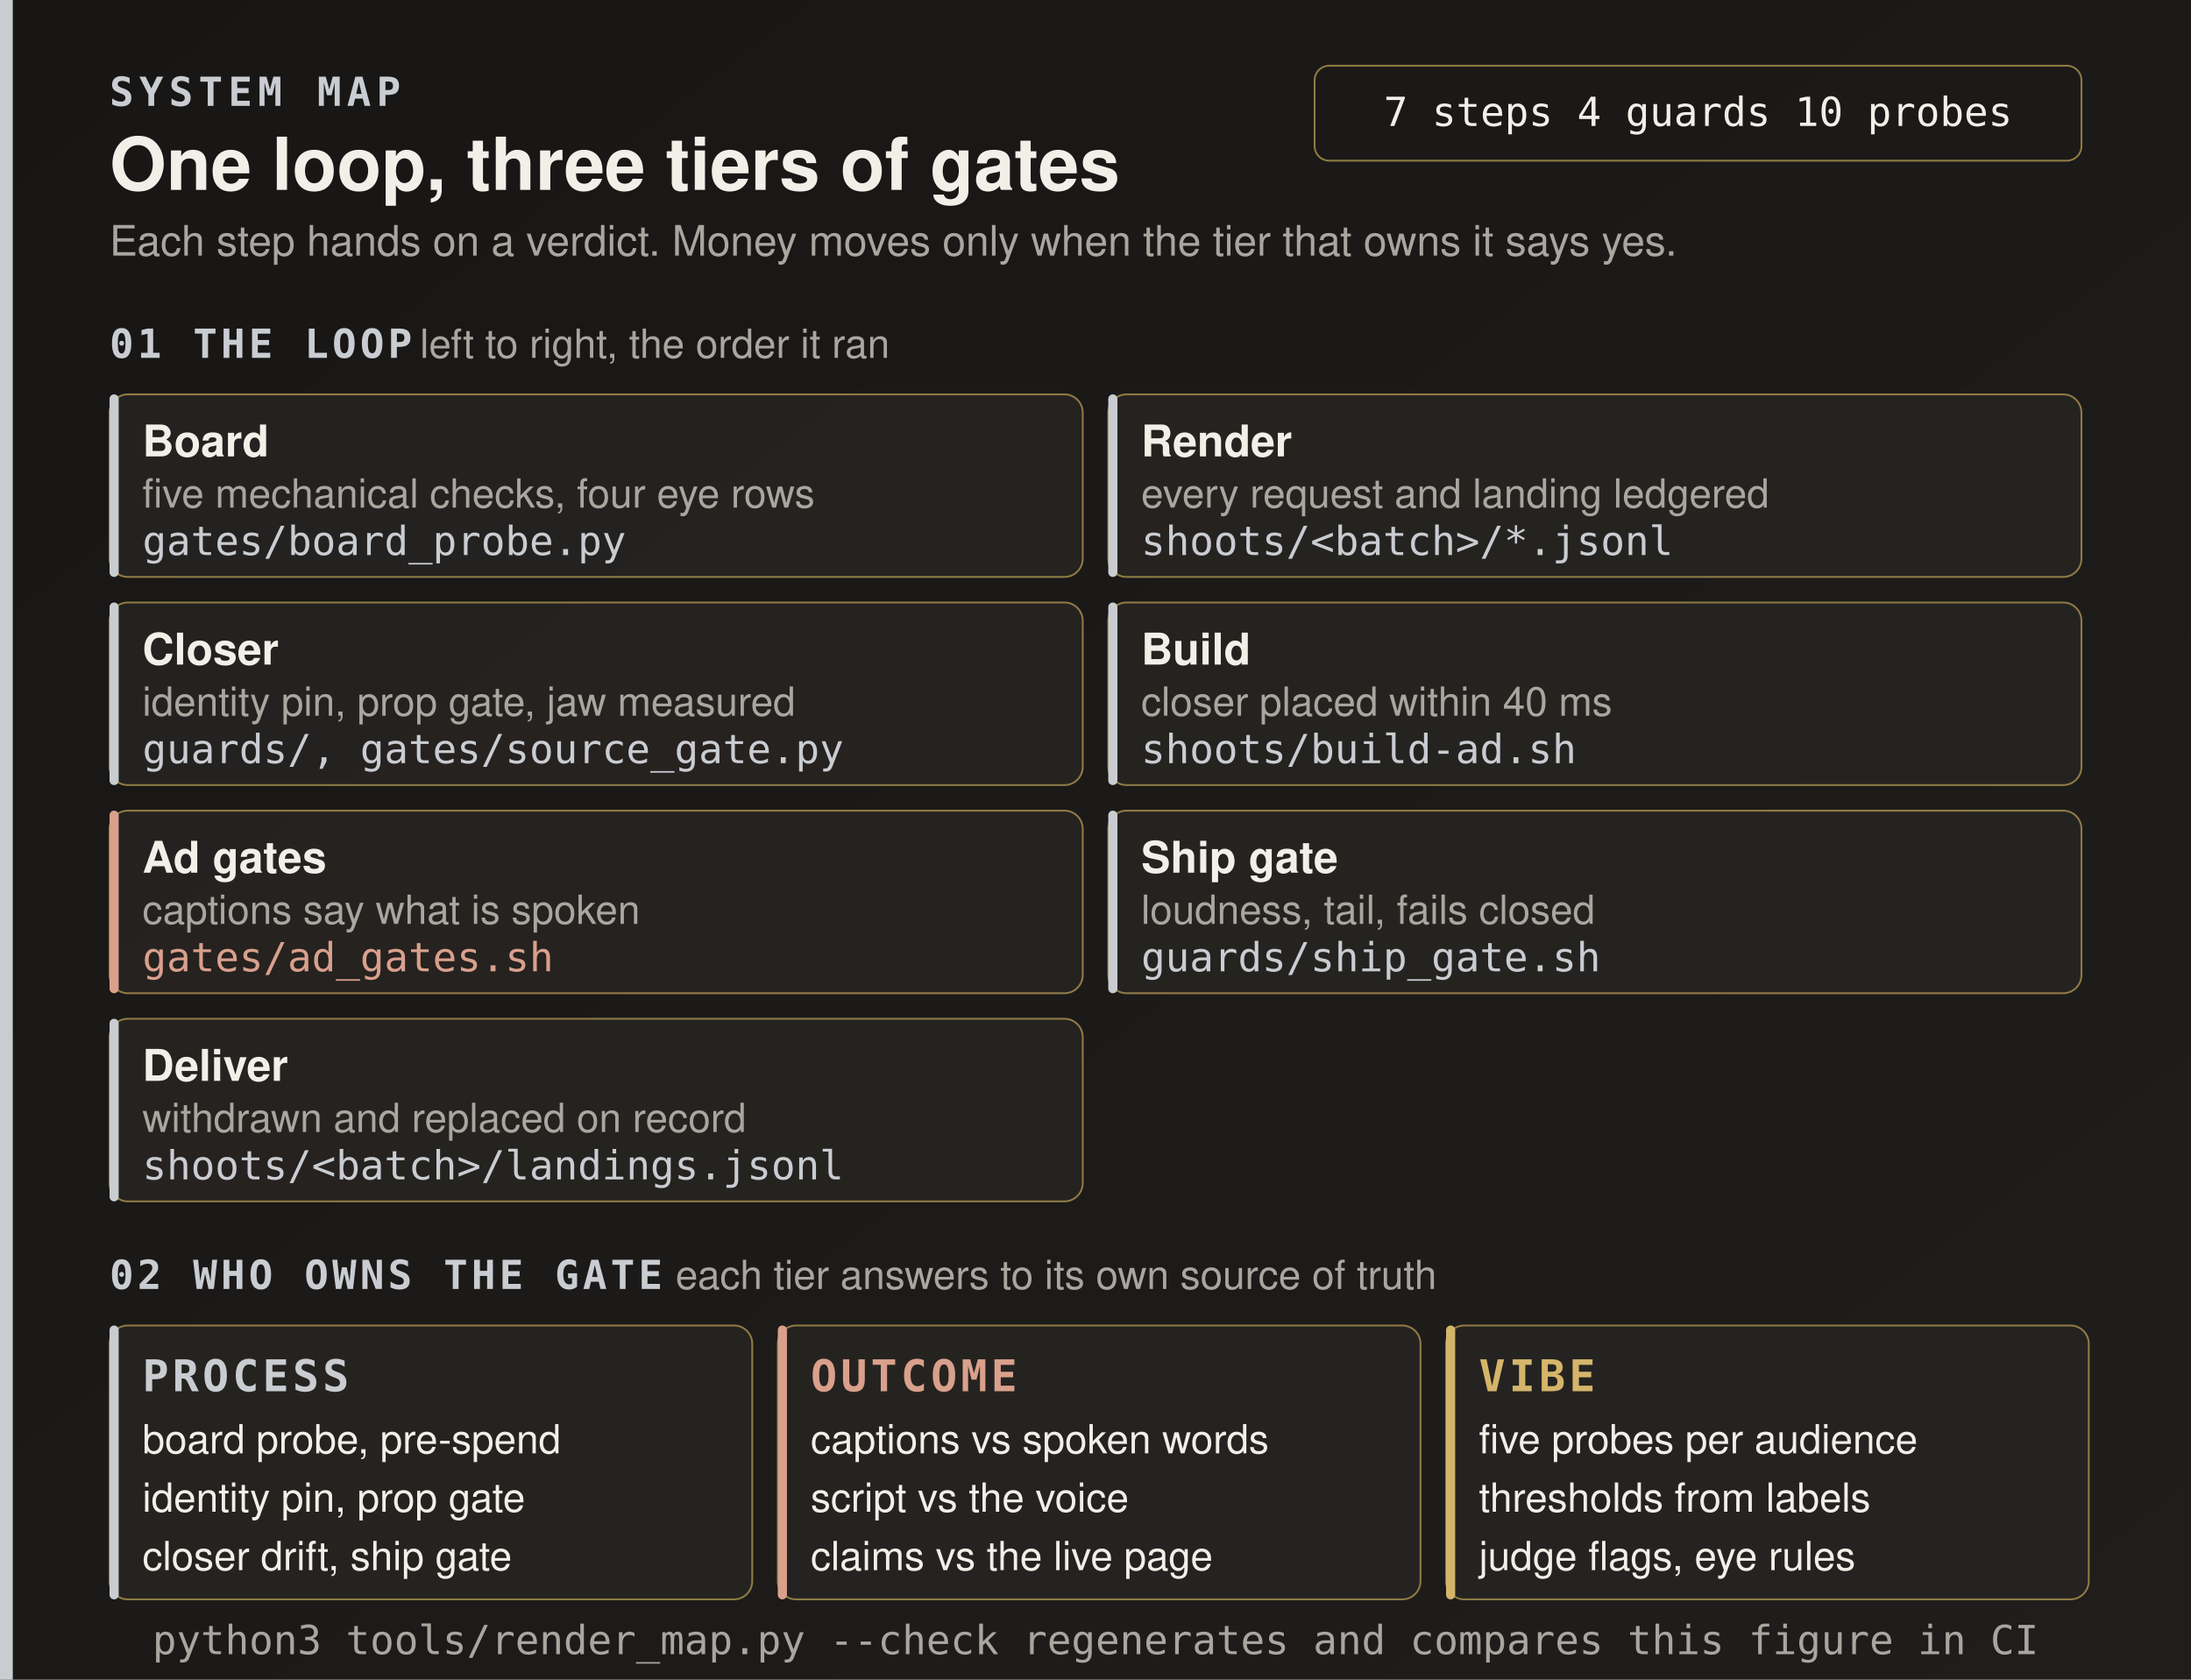
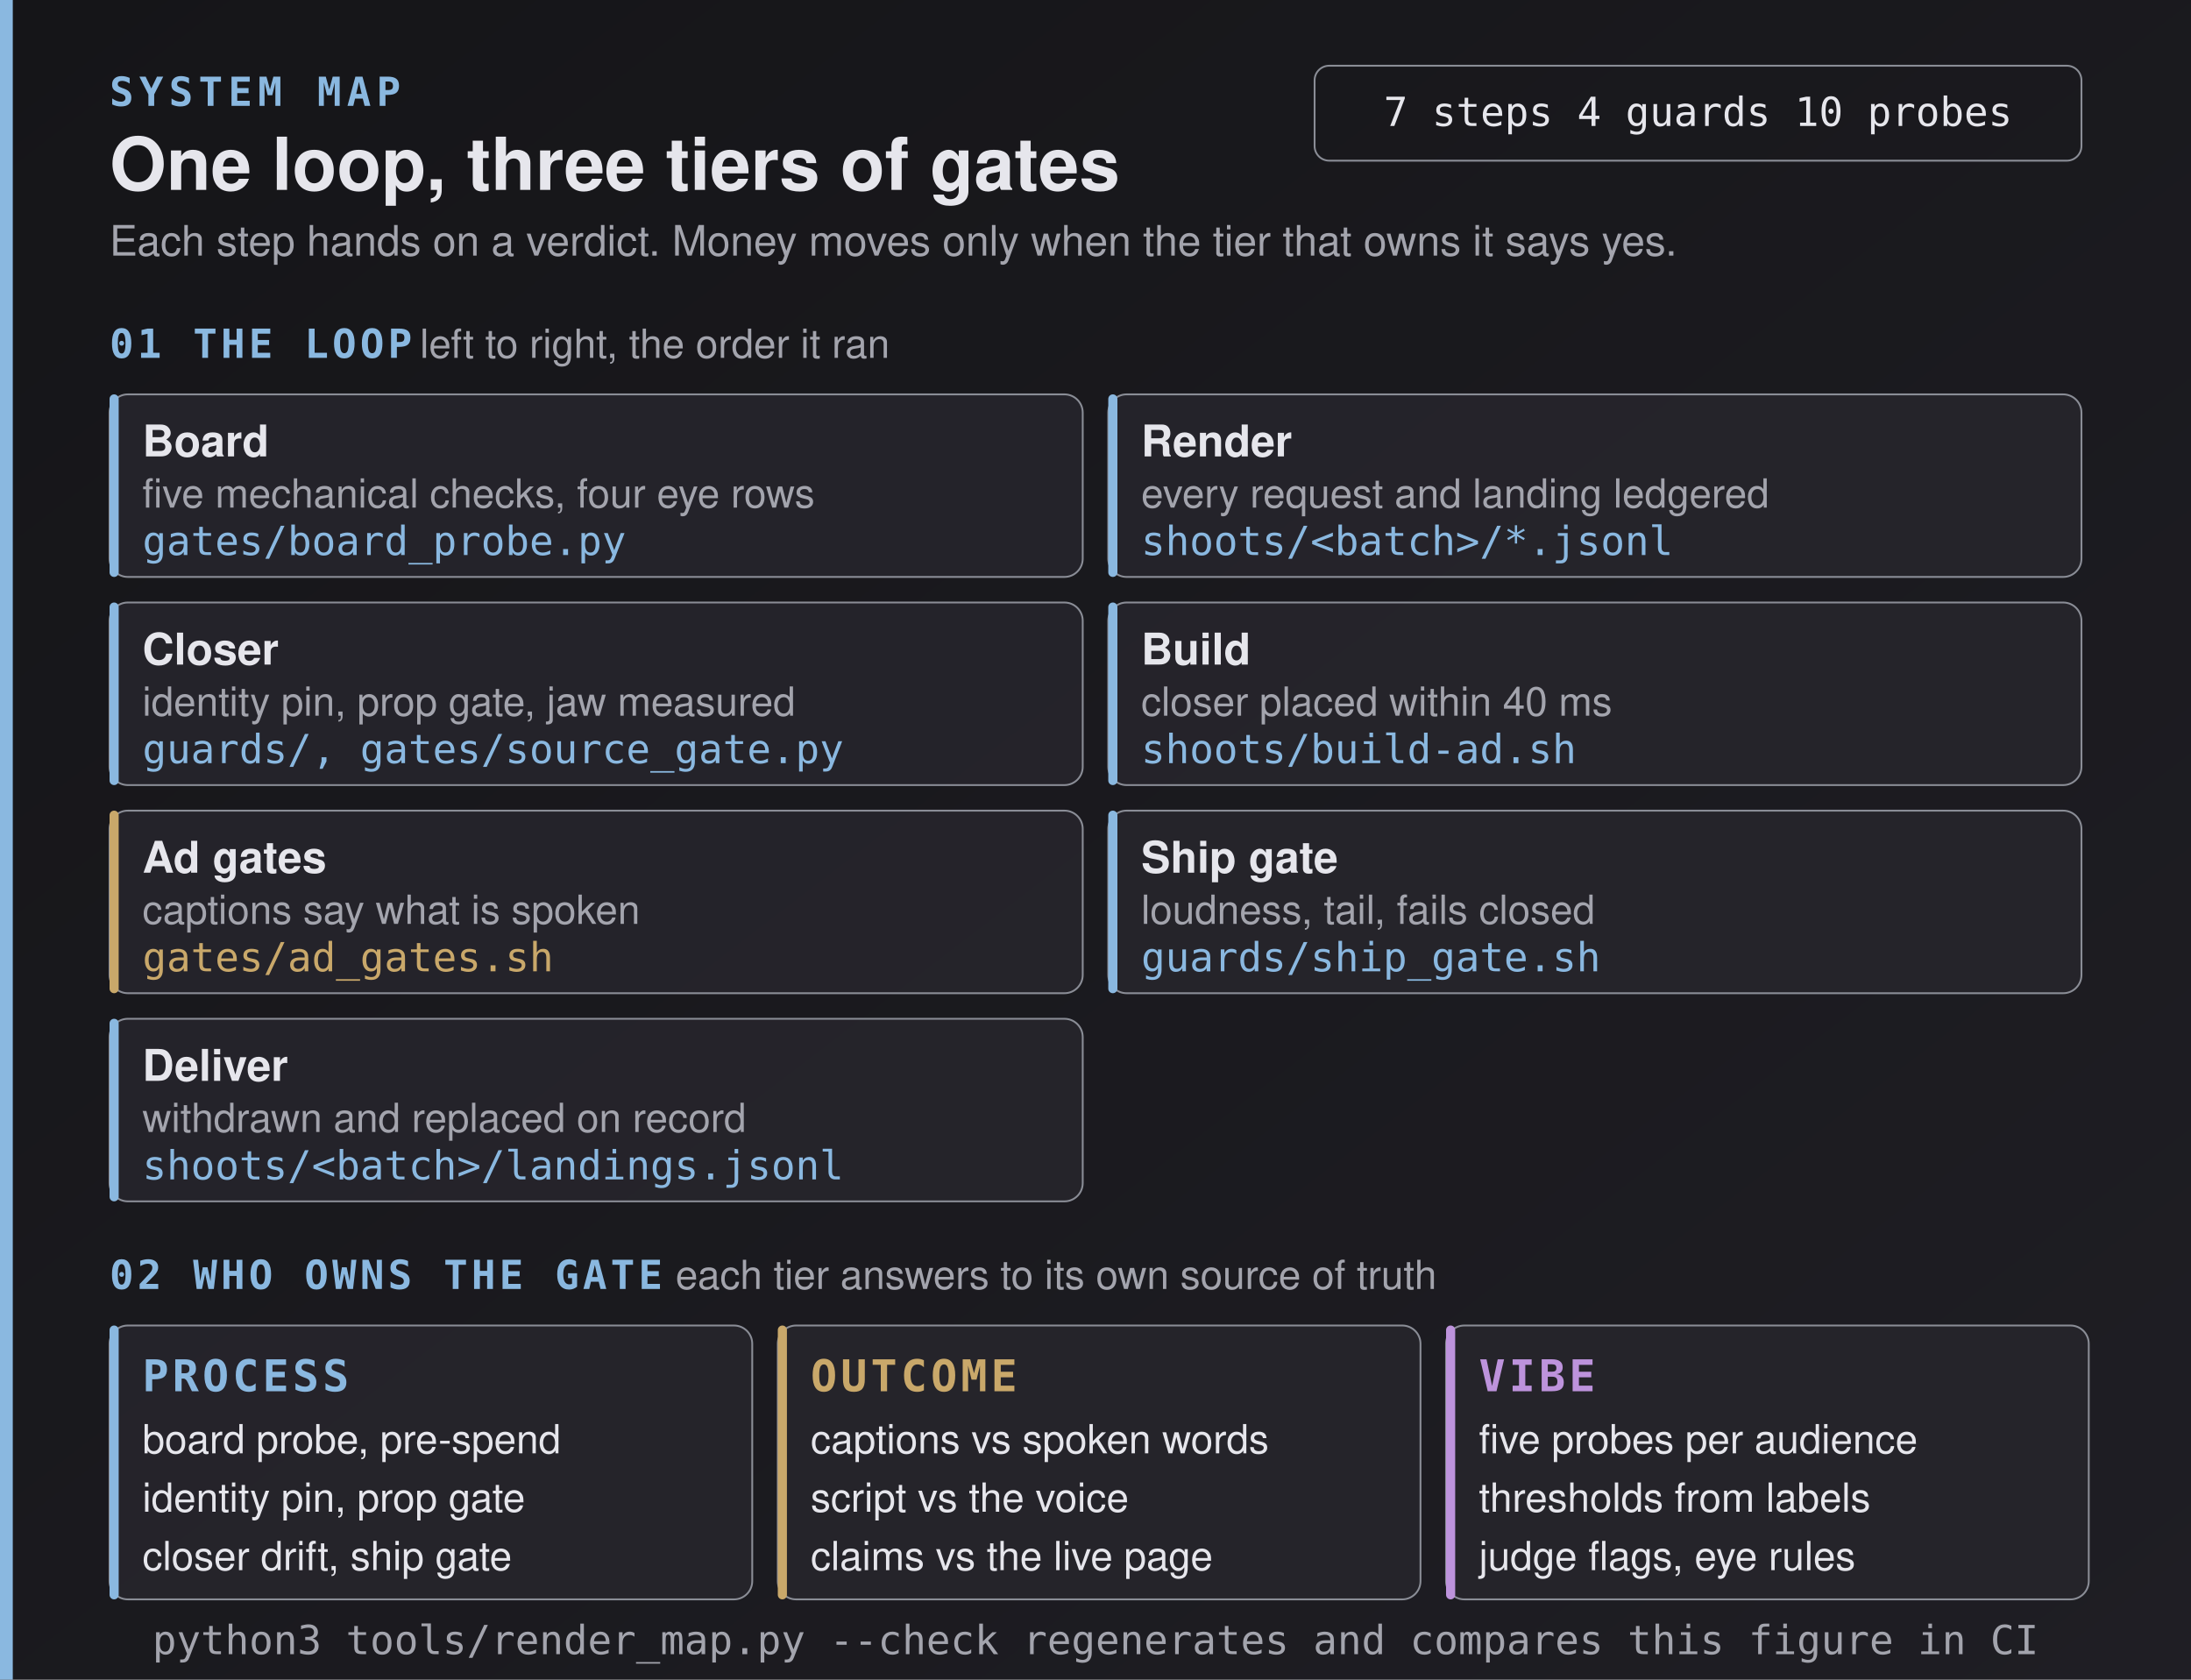
<svg xmlns="http://www.w3.org/2000/svg" width="1200" height="920" viewBox="0 0 1200 920" role="img" aria-label="System map: one loop of seven steps, board, render, closer, build, ad gates, ship gate, deliver, and the three tiers of evals that own the gates at each step.">
  <defs>
    <linearGradient id="bg" x1="0" y1="0" x2="1" y2="1">
-       <stop offset="0%" stop-color="#171615" />
-       <stop offset="100%" stop-color="#1f1e1c" />
+       <stop offset="0%" stop-color="#151518" />
+       <stop offset="100%" stop-color="#1f1e24" />
    </linearGradient>
  </defs>
  <rect width="1200" height="920" fill="url(#bg)" />
-   <rect x="0" y="0" width="7" height="920" fill="#c9ccd1" />
-   <text x="60" y="58" text-anchor="start" font-family="ui-monospace,SFMono-Regular,Menlo,monospace" font-size="22" font-weight="700" letter-spacing="3" fill="#c9ccd1">SYSTEM MAP</text>
-   <text x="60" y="104" text-anchor="start" font-family="-apple-system,BlinkMacSystemFont,'Segoe UI',Helvetica,Arial,sans-serif" font-size="40" font-weight="700" fill="#f2efe9">One loop, three tiers of gates</text>
-   <text x="60" y="140" text-anchor="start" font-family="-apple-system,BlinkMacSystemFont,'Segoe UI',Helvetica,Arial,sans-serif" font-size="23" fill="#a9a6a0">Each step hands on a verdict. Money moves only when the tier that owns it says yes.</text>
-   <rect x="720" y="36" width="420" height="52" rx="8" fill="none" stroke="#8f7a45" />
-   <text x="930" y="69" text-anchor="middle" font-family="ui-monospace,SFMono-Regular,Menlo,monospace" font-size="22" fill="#f2efe9">7 steps  4 guards  10 probes</text>
-   <text x="60" y="196" text-anchor="start" font-family="ui-monospace,SFMono-Regular,Menlo,monospace" font-size="22" font-weight="700" letter-spacing="2" fill="#c9ccd1">01  THE LOOP</text>
-   <text x="230" y="196" text-anchor="start" font-family="-apple-system,BlinkMacSystemFont,'Segoe UI',Helvetica,Arial,sans-serif" font-size="22" fill="#a9a6a0">left to right, the order it ran</text>
-   <rect x="60" y="216" width="533" height="100" rx="10" fill="#262422" fill-opacity=".9" stroke="#8f7a45" />
-   <rect x="60" y="216" width="5" height="100" rx="2.5" fill="#c9ccd1" />
-   <text x="78" y="250" text-anchor="start" font-family="-apple-system,BlinkMacSystemFont,'Segoe UI',Helvetica,Arial,sans-serif" font-size="24" font-weight="700" fill="#f2efe9">Board</text>
-   <text x="78" y="278" text-anchor="start" font-family="-apple-system,BlinkMacSystemFont,'Segoe UI',Helvetica,Arial,sans-serif" font-size="22" fill="#a9a6a0">five mechanical checks, four eye rows</text>
-   <text x="78" y="304" text-anchor="start" font-family="ui-monospace,SFMono-Regular,Menlo,monospace" font-size="22" fill="#c9ccd1">gates/board_probe.py</text>
-   <rect x="607" y="216" width="533" height="100" rx="10" fill="#262422" fill-opacity=".9" stroke="#8f7a45" />
-   <rect x="607" y="216" width="5" height="100" rx="2.5" fill="#c9ccd1" />
-   <text x="625" y="250" text-anchor="start" font-family="-apple-system,BlinkMacSystemFont,'Segoe UI',Helvetica,Arial,sans-serif" font-size="24" font-weight="700" fill="#f2efe9">Render</text>
-   <text x="625" y="278" text-anchor="start" font-family="-apple-system,BlinkMacSystemFont,'Segoe UI',Helvetica,Arial,sans-serif" font-size="22" fill="#a9a6a0">every request and landing ledgered</text>
-   <text x="625" y="304" text-anchor="start" font-family="ui-monospace,SFMono-Regular,Menlo,monospace" font-size="22" fill="#c9ccd1">shoots/&lt;batch&gt;/*.jsonl</text>
-   <rect x="60" y="330" width="533" height="100" rx="10" fill="#262422" fill-opacity=".9" stroke="#8f7a45" />
-   <rect x="60" y="330" width="5" height="100" rx="2.5" fill="#c9ccd1" />
-   <text x="78" y="364" text-anchor="start" font-family="-apple-system,BlinkMacSystemFont,'Segoe UI',Helvetica,Arial,sans-serif" font-size="24" font-weight="700" fill="#f2efe9">Closer</text>
-   <text x="78" y="392" text-anchor="start" font-family="-apple-system,BlinkMacSystemFont,'Segoe UI',Helvetica,Arial,sans-serif" font-size="22" fill="#a9a6a0">identity pin, prop gate, jaw measured</text>
-   <text x="78" y="418" text-anchor="start" font-family="ui-monospace,SFMono-Regular,Menlo,monospace" font-size="22" fill="#c9ccd1">guards/, gates/source_gate.py</text>
-   <rect x="607" y="330" width="533" height="100" rx="10" fill="#262422" fill-opacity=".9" stroke="#8f7a45" />
-   <rect x="607" y="330" width="5" height="100" rx="2.5" fill="#c9ccd1" />
-   <text x="625" y="364" text-anchor="start" font-family="-apple-system,BlinkMacSystemFont,'Segoe UI',Helvetica,Arial,sans-serif" font-size="24" font-weight="700" fill="#f2efe9">Build</text>
-   <text x="625" y="392" text-anchor="start" font-family="-apple-system,BlinkMacSystemFont,'Segoe UI',Helvetica,Arial,sans-serif" font-size="22" fill="#a9a6a0">closer placed within 40 ms</text>
-   <text x="625" y="418" text-anchor="start" font-family="ui-monospace,SFMono-Regular,Menlo,monospace" font-size="22" fill="#c9ccd1">shoots/build-ad.sh</text>
-   <rect x="60" y="444" width="533" height="100" rx="10" fill="#262422" fill-opacity=".9" stroke="#8f7a45" />
-   <rect x="60" y="444" width="5" height="100" rx="2.5" fill="#d9a08c" />
-   <text x="78" y="478" text-anchor="start" font-family="-apple-system,BlinkMacSystemFont,'Segoe UI',Helvetica,Arial,sans-serif" font-size="24" font-weight="700" fill="#f2efe9">Ad gates</text>
-   <text x="78" y="506" text-anchor="start" font-family="-apple-system,BlinkMacSystemFont,'Segoe UI',Helvetica,Arial,sans-serif" font-size="22" fill="#a9a6a0">captions say what is spoken</text>
-   <text x="78" y="532" text-anchor="start" font-family="ui-monospace,SFMono-Regular,Menlo,monospace" font-size="22" fill="#d9a08c">gates/ad_gates.sh</text>
-   <rect x="607" y="444" width="533" height="100" rx="10" fill="#262422" fill-opacity=".9" stroke="#8f7a45" />
-   <rect x="607" y="444" width="5" height="100" rx="2.5" fill="#c9ccd1" />
-   <text x="625" y="478" text-anchor="start" font-family="-apple-system,BlinkMacSystemFont,'Segoe UI',Helvetica,Arial,sans-serif" font-size="24" font-weight="700" fill="#f2efe9">Ship gate</text>
-   <text x="625" y="506" text-anchor="start" font-family="-apple-system,BlinkMacSystemFont,'Segoe UI',Helvetica,Arial,sans-serif" font-size="22" fill="#a9a6a0">loudness, tail, fails closed</text>
-   <text x="625" y="532" text-anchor="start" font-family="ui-monospace,SFMono-Regular,Menlo,monospace" font-size="22" fill="#c9ccd1">guards/ship_gate.sh</text>
-   <rect x="60" y="558" width="533" height="100" rx="10" fill="#262422" fill-opacity=".9" stroke="#8f7a45" />
-   <rect x="60" y="558" width="5" height="100" rx="2.5" fill="#c9ccd1" />
-   <text x="78" y="592" text-anchor="start" font-family="-apple-system,BlinkMacSystemFont,'Segoe UI',Helvetica,Arial,sans-serif" font-size="24" font-weight="700" fill="#f2efe9">Deliver</text>
-   <text x="78" y="620" text-anchor="start" font-family="-apple-system,BlinkMacSystemFont,'Segoe UI',Helvetica,Arial,sans-serif" font-size="22" fill="#a9a6a0">withdrawn and replaced on record</text>
-   <text x="78" y="646" text-anchor="start" font-family="ui-monospace,SFMono-Regular,Menlo,monospace" font-size="22" fill="#c9ccd1">shoots/&lt;batch&gt;/landings.jsonl</text>
-   <text x="60" y="706" text-anchor="start" font-family="ui-monospace,SFMono-Regular,Menlo,monospace" font-size="22" font-weight="700" letter-spacing="2" fill="#c9ccd1">02  WHO OWNS THE GATE</text>
-   <text x="370" y="706" text-anchor="start" font-family="-apple-system,BlinkMacSystemFont,'Segoe UI',Helvetica,Arial,sans-serif" font-size="22" fill="#a9a6a0">each tier answers to its own source of truth</text>
-   <rect x="60" y="726" width="352" height="150" rx="10" fill="#262422" fill-opacity=".9" stroke="#8f7a45" />
-   <rect x="60" y="726" width="5" height="150" rx="2.5" fill="#c9ccd1" />
-   <text x="78" y="762" text-anchor="start" font-family="ui-monospace,SFMono-Regular,Menlo,monospace" font-size="24" font-weight="700" letter-spacing="2" fill="#c9ccd1">PROCESS</text>
-   <text x="78" y="796" text-anchor="start" font-family="-apple-system,BlinkMacSystemFont,'Segoe UI',Helvetica,Arial,sans-serif" font-size="22" fill="#f2efe9">board probe, pre-spend</text>
-   <text x="78" y="828" text-anchor="start" font-family="-apple-system,BlinkMacSystemFont,'Segoe UI',Helvetica,Arial,sans-serif" font-size="22" fill="#f2efe9">identity pin, prop gate</text>
-   <text x="78" y="860" text-anchor="start" font-family="-apple-system,BlinkMacSystemFont,'Segoe UI',Helvetica,Arial,sans-serif" font-size="22" fill="#f2efe9">closer drift, ship gate</text>
-   <rect x="426" y="726" width="352" height="150" rx="10" fill="#262422" fill-opacity=".9" stroke="#8f7a45" />
-   <rect x="426" y="726" width="5" height="150" rx="2.5" fill="#d9a08c" />
-   <text x="444" y="762" text-anchor="start" font-family="ui-monospace,SFMono-Regular,Menlo,monospace" font-size="24" font-weight="700" letter-spacing="2" fill="#d9a08c">OUTCOME</text>
-   <text x="444" y="796" text-anchor="start" font-family="-apple-system,BlinkMacSystemFont,'Segoe UI',Helvetica,Arial,sans-serif" font-size="22" fill="#f2efe9">captions vs spoken words</text>
-   <text x="444" y="828" text-anchor="start" font-family="-apple-system,BlinkMacSystemFont,'Segoe UI',Helvetica,Arial,sans-serif" font-size="22" fill="#f2efe9">script vs the voice</text>
-   <text x="444" y="860" text-anchor="start" font-family="-apple-system,BlinkMacSystemFont,'Segoe UI',Helvetica,Arial,sans-serif" font-size="22" fill="#f2efe9">claims vs the live page</text>
-   <rect x="792" y="726" width="352" height="150" rx="10" fill="#262422" fill-opacity=".9" stroke="#8f7a45" />
-   <rect x="792" y="726" width="5" height="150" rx="2.5" fill="#d4b56a" />
-   <text x="810" y="762" text-anchor="start" font-family="ui-monospace,SFMono-Regular,Menlo,monospace" font-size="24" font-weight="700" letter-spacing="2" fill="#d4b56a">VIBE</text>
-   <text x="810" y="796" text-anchor="start" font-family="-apple-system,BlinkMacSystemFont,'Segoe UI',Helvetica,Arial,sans-serif" font-size="22" fill="#f2efe9">five probes per audience</text>
-   <text x="810" y="828" text-anchor="start" font-family="-apple-system,BlinkMacSystemFont,'Segoe UI',Helvetica,Arial,sans-serif" font-size="22" fill="#f2efe9">thresholds from labels</text>
-   <text x="810" y="860" text-anchor="start" font-family="-apple-system,BlinkMacSystemFont,'Segoe UI',Helvetica,Arial,sans-serif" font-size="22" fill="#f2efe9">judge flags, eye rules</text>
-   <text x="600.0" y="906" text-anchor="middle" font-family="ui-monospace,SFMono-Regular,Menlo,monospace" font-size="22" fill="#a9a6a0">python3 tools/render_map.py --check   regenerates and compares this figure in CI</text>
+   <rect x="0" y="0" width="7" height="920" fill="#8ab8e0" />
+   <text x="60" y="58" text-anchor="start" font-family="ui-monospace,SFMono-Regular,Menlo,monospace" font-size="22" font-weight="700" letter-spacing="3" fill="#8ab8e0">SYSTEM MAP</text>
+   <text x="60" y="104" text-anchor="start" font-family="-apple-system,BlinkMacSystemFont,'Segoe UI',Helvetica,Arial,sans-serif" font-size="40" font-weight="700" fill="#e6e6ec">One loop, three tiers of gates</text>
+   <text x="60" y="140" text-anchor="start" font-family="-apple-system,BlinkMacSystemFont,'Segoe UI',Helvetica,Arial,sans-serif" font-size="23" fill="#a3a4ad">Each step hands on a verdict. Money moves only when the tier that owns it says yes.</text>
+   <rect x="720" y="36" width="420" height="52" rx="8" fill="none" stroke="#8a8d96" />
+   <text x="930" y="69" text-anchor="middle" font-family="ui-monospace,SFMono-Regular,Menlo,monospace" font-size="22" fill="#e6e6ec">7 steps  4 guards  10 probes</text>
+   <text x="60" y="196" text-anchor="start" font-family="ui-monospace,SFMono-Regular,Menlo,monospace" font-size="22" font-weight="700" letter-spacing="2" fill="#8ab8e0">01  THE LOOP</text>
+   <text x="230" y="196" text-anchor="start" font-family="-apple-system,BlinkMacSystemFont,'Segoe UI',Helvetica,Arial,sans-serif" font-size="22" fill="#a3a4ad">left to right, the order it ran</text>
+   <rect x="60" y="216" width="533" height="100" rx="10" fill="#26252c" fill-opacity=".9" stroke="#8a8d96" />
+   <rect x="60" y="216" width="5" height="100" rx="2.5" fill="#8ab8e0" />
+   <text x="78" y="250" text-anchor="start" font-family="-apple-system,BlinkMacSystemFont,'Segoe UI',Helvetica,Arial,sans-serif" font-size="24" font-weight="700" fill="#e6e6ec">Board</text>
+   <text x="78" y="278" text-anchor="start" font-family="-apple-system,BlinkMacSystemFont,'Segoe UI',Helvetica,Arial,sans-serif" font-size="22" fill="#a3a4ad">five mechanical checks, four eye rows</text>
+   <text x="78" y="304" text-anchor="start" font-family="ui-monospace,SFMono-Regular,Menlo,monospace" font-size="22" fill="#8ab8e0">gates/board_probe.py</text>
+   <rect x="607" y="216" width="533" height="100" rx="10" fill="#26252c" fill-opacity=".9" stroke="#8a8d96" />
+   <rect x="607" y="216" width="5" height="100" rx="2.5" fill="#8ab8e0" />
+   <text x="625" y="250" text-anchor="start" font-family="-apple-system,BlinkMacSystemFont,'Segoe UI',Helvetica,Arial,sans-serif" font-size="24" font-weight="700" fill="#e6e6ec">Render</text>
+   <text x="625" y="278" text-anchor="start" font-family="-apple-system,BlinkMacSystemFont,'Segoe UI',Helvetica,Arial,sans-serif" font-size="22" fill="#a3a4ad">every request and landing ledgered</text>
+   <text x="625" y="304" text-anchor="start" font-family="ui-monospace,SFMono-Regular,Menlo,monospace" font-size="22" fill="#8ab8e0">shoots/&lt;batch&gt;/*.jsonl</text>
+   <rect x="60" y="330" width="533" height="100" rx="10" fill="#26252c" fill-opacity=".9" stroke="#8a8d96" />
+   <rect x="60" y="330" width="5" height="100" rx="2.5" fill="#8ab8e0" />
+   <text x="78" y="364" text-anchor="start" font-family="-apple-system,BlinkMacSystemFont,'Segoe UI',Helvetica,Arial,sans-serif" font-size="24" font-weight="700" fill="#e6e6ec">Closer</text>
+   <text x="78" y="392" text-anchor="start" font-family="-apple-system,BlinkMacSystemFont,'Segoe UI',Helvetica,Arial,sans-serif" font-size="22" fill="#a3a4ad">identity pin, prop gate, jaw measured</text>
+   <text x="78" y="418" text-anchor="start" font-family="ui-monospace,SFMono-Regular,Menlo,monospace" font-size="22" fill="#8ab8e0">guards/, gates/source_gate.py</text>
+   <rect x="607" y="330" width="533" height="100" rx="10" fill="#26252c" fill-opacity=".9" stroke="#8a8d96" />
+   <rect x="607" y="330" width="5" height="100" rx="2.5" fill="#8ab8e0" />
+   <text x="625" y="364" text-anchor="start" font-family="-apple-system,BlinkMacSystemFont,'Segoe UI',Helvetica,Arial,sans-serif" font-size="24" font-weight="700" fill="#e6e6ec">Build</text>
+   <text x="625" y="392" text-anchor="start" font-family="-apple-system,BlinkMacSystemFont,'Segoe UI',Helvetica,Arial,sans-serif" font-size="22" fill="#a3a4ad">closer placed within 40 ms</text>
+   <text x="625" y="418" text-anchor="start" font-family="ui-monospace,SFMono-Regular,Menlo,monospace" font-size="22" fill="#8ab8e0">shoots/build-ad.sh</text>
+   <rect x="60" y="444" width="533" height="100" rx="10" fill="#26252c" fill-opacity=".9" stroke="#8a8d96" />
+   <rect x="60" y="444" width="5" height="100" rx="2.5" fill="#c9a86a" />
+   <text x="78" y="478" text-anchor="start" font-family="-apple-system,BlinkMacSystemFont,'Segoe UI',Helvetica,Arial,sans-serif" font-size="24" font-weight="700" fill="#e6e6ec">Ad gates</text>
+   <text x="78" y="506" text-anchor="start" font-family="-apple-system,BlinkMacSystemFont,'Segoe UI',Helvetica,Arial,sans-serif" font-size="22" fill="#a3a4ad">captions say what is spoken</text>
+   <text x="78" y="532" text-anchor="start" font-family="ui-monospace,SFMono-Regular,Menlo,monospace" font-size="22" fill="#c9a86a">gates/ad_gates.sh</text>
+   <rect x="607" y="444" width="533" height="100" rx="10" fill="#26252c" fill-opacity=".9" stroke="#8a8d96" />
+   <rect x="607" y="444" width="5" height="100" rx="2.5" fill="#8ab8e0" />
+   <text x="625" y="478" text-anchor="start" font-family="-apple-system,BlinkMacSystemFont,'Segoe UI',Helvetica,Arial,sans-serif" font-size="24" font-weight="700" fill="#e6e6ec">Ship gate</text>
+   <text x="625" y="506" text-anchor="start" font-family="-apple-system,BlinkMacSystemFont,'Segoe UI',Helvetica,Arial,sans-serif" font-size="22" fill="#a3a4ad">loudness, tail, fails closed</text>
+   <text x="625" y="532" text-anchor="start" font-family="ui-monospace,SFMono-Regular,Menlo,monospace" font-size="22" fill="#8ab8e0">guards/ship_gate.sh</text>
+   <rect x="60" y="558" width="533" height="100" rx="10" fill="#26252c" fill-opacity=".9" stroke="#8a8d96" />
+   <rect x="60" y="558" width="5" height="100" rx="2.5" fill="#8ab8e0" />
+   <text x="78" y="592" text-anchor="start" font-family="-apple-system,BlinkMacSystemFont,'Segoe UI',Helvetica,Arial,sans-serif" font-size="24" font-weight="700" fill="#e6e6ec">Deliver</text>
+   <text x="78" y="620" text-anchor="start" font-family="-apple-system,BlinkMacSystemFont,'Segoe UI',Helvetica,Arial,sans-serif" font-size="22" fill="#a3a4ad">withdrawn and replaced on record</text>
+   <text x="78" y="646" text-anchor="start" font-family="ui-monospace,SFMono-Regular,Menlo,monospace" font-size="22" fill="#8ab8e0">shoots/&lt;batch&gt;/landings.jsonl</text>
+   <text x="60" y="706" text-anchor="start" font-family="ui-monospace,SFMono-Regular,Menlo,monospace" font-size="22" font-weight="700" letter-spacing="2" fill="#8ab8e0">02  WHO OWNS THE GATE</text>
+   <text x="370" y="706" text-anchor="start" font-family="-apple-system,BlinkMacSystemFont,'Segoe UI',Helvetica,Arial,sans-serif" font-size="22" fill="#a3a4ad">each tier answers to its own source of truth</text>
+   <rect x="60" y="726" width="352" height="150" rx="10" fill="#26252c" fill-opacity=".9" stroke="#8a8d96" />
+   <rect x="60" y="726" width="5" height="150" rx="2.5" fill="#8ab8e0" />
+   <text x="78" y="762" text-anchor="start" font-family="ui-monospace,SFMono-Regular,Menlo,monospace" font-size="24" font-weight="700" letter-spacing="2" fill="#8ab8e0">PROCESS</text>
+   <text x="78" y="796" text-anchor="start" font-family="-apple-system,BlinkMacSystemFont,'Segoe UI',Helvetica,Arial,sans-serif" font-size="22" fill="#e6e6ec">board probe, pre-spend</text>
+   <text x="78" y="828" text-anchor="start" font-family="-apple-system,BlinkMacSystemFont,'Segoe UI',Helvetica,Arial,sans-serif" font-size="22" fill="#e6e6ec">identity pin, prop gate</text>
+   <text x="78" y="860" text-anchor="start" font-family="-apple-system,BlinkMacSystemFont,'Segoe UI',Helvetica,Arial,sans-serif" font-size="22" fill="#e6e6ec">closer drift, ship gate</text>
+   <rect x="426" y="726" width="352" height="150" rx="10" fill="#26252c" fill-opacity=".9" stroke="#8a8d96" />
+   <rect x="426" y="726" width="5" height="150" rx="2.5" fill="#c9a86a" />
+   <text x="444" y="762" text-anchor="start" font-family="ui-monospace,SFMono-Regular,Menlo,monospace" font-size="24" font-weight="700" letter-spacing="2" fill="#c9a86a">OUTCOME</text>
+   <text x="444" y="796" text-anchor="start" font-family="-apple-system,BlinkMacSystemFont,'Segoe UI',Helvetica,Arial,sans-serif" font-size="22" fill="#e6e6ec">captions vs spoken words</text>
+   <text x="444" y="828" text-anchor="start" font-family="-apple-system,BlinkMacSystemFont,'Segoe UI',Helvetica,Arial,sans-serif" font-size="22" fill="#e6e6ec">script vs the voice</text>
+   <text x="444" y="860" text-anchor="start" font-family="-apple-system,BlinkMacSystemFont,'Segoe UI',Helvetica,Arial,sans-serif" font-size="22" fill="#e6e6ec">claims vs the live page</text>
+   <rect x="792" y="726" width="352" height="150" rx="10" fill="#26252c" fill-opacity=".9" stroke="#8a8d96" />
+   <rect x="792" y="726" width="5" height="150" rx="2.5" fill="#bd93dc" />
+   <text x="810" y="762" text-anchor="start" font-family="ui-monospace,SFMono-Regular,Menlo,monospace" font-size="24" font-weight="700" letter-spacing="2" fill="#bd93dc">VIBE</text>
+   <text x="810" y="796" text-anchor="start" font-family="-apple-system,BlinkMacSystemFont,'Segoe UI',Helvetica,Arial,sans-serif" font-size="22" fill="#e6e6ec">five probes per audience</text>
+   <text x="810" y="828" text-anchor="start" font-family="-apple-system,BlinkMacSystemFont,'Segoe UI',Helvetica,Arial,sans-serif" font-size="22" fill="#e6e6ec">thresholds from labels</text>
+   <text x="810" y="860" text-anchor="start" font-family="-apple-system,BlinkMacSystemFont,'Segoe UI',Helvetica,Arial,sans-serif" font-size="22" fill="#e6e6ec">judge flags, eye rules</text>
+   <text x="600.0" y="906" text-anchor="middle" font-family="ui-monospace,SFMono-Regular,Menlo,monospace" font-size="22" fill="#a3a4ad">python3 tools/render_map.py --check   regenerates and compares this figure in CI</text>
</svg>
